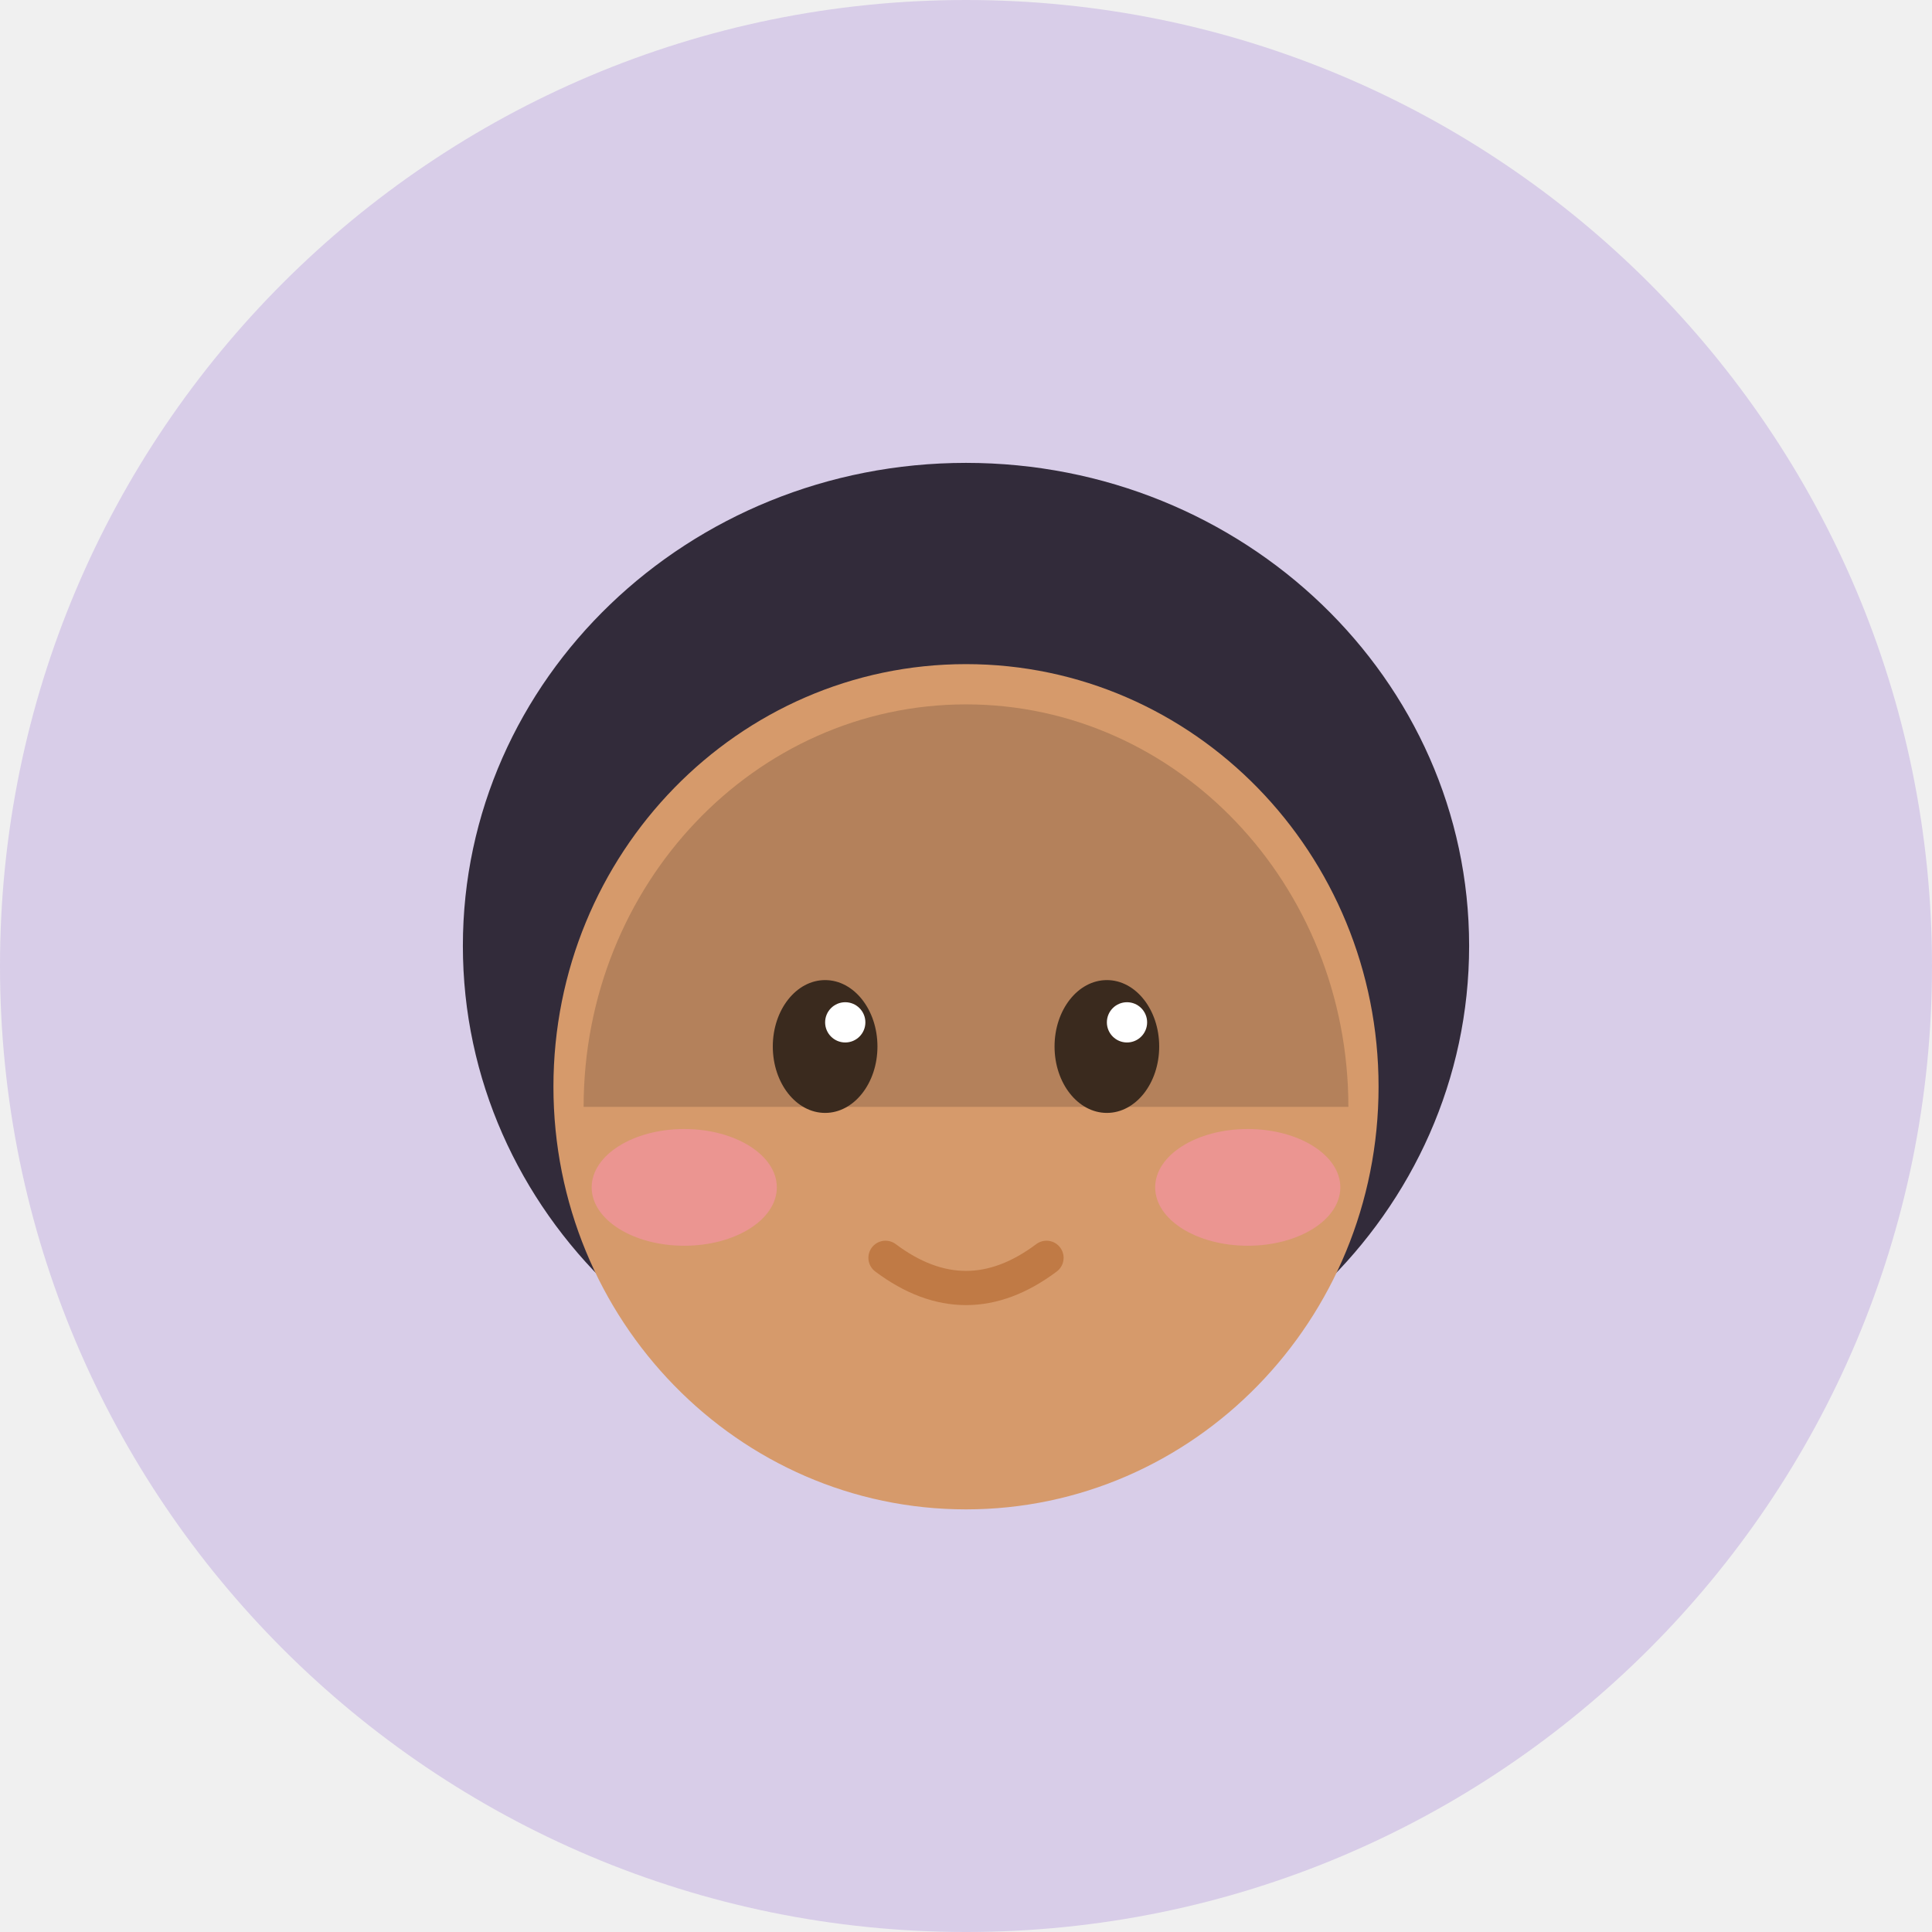
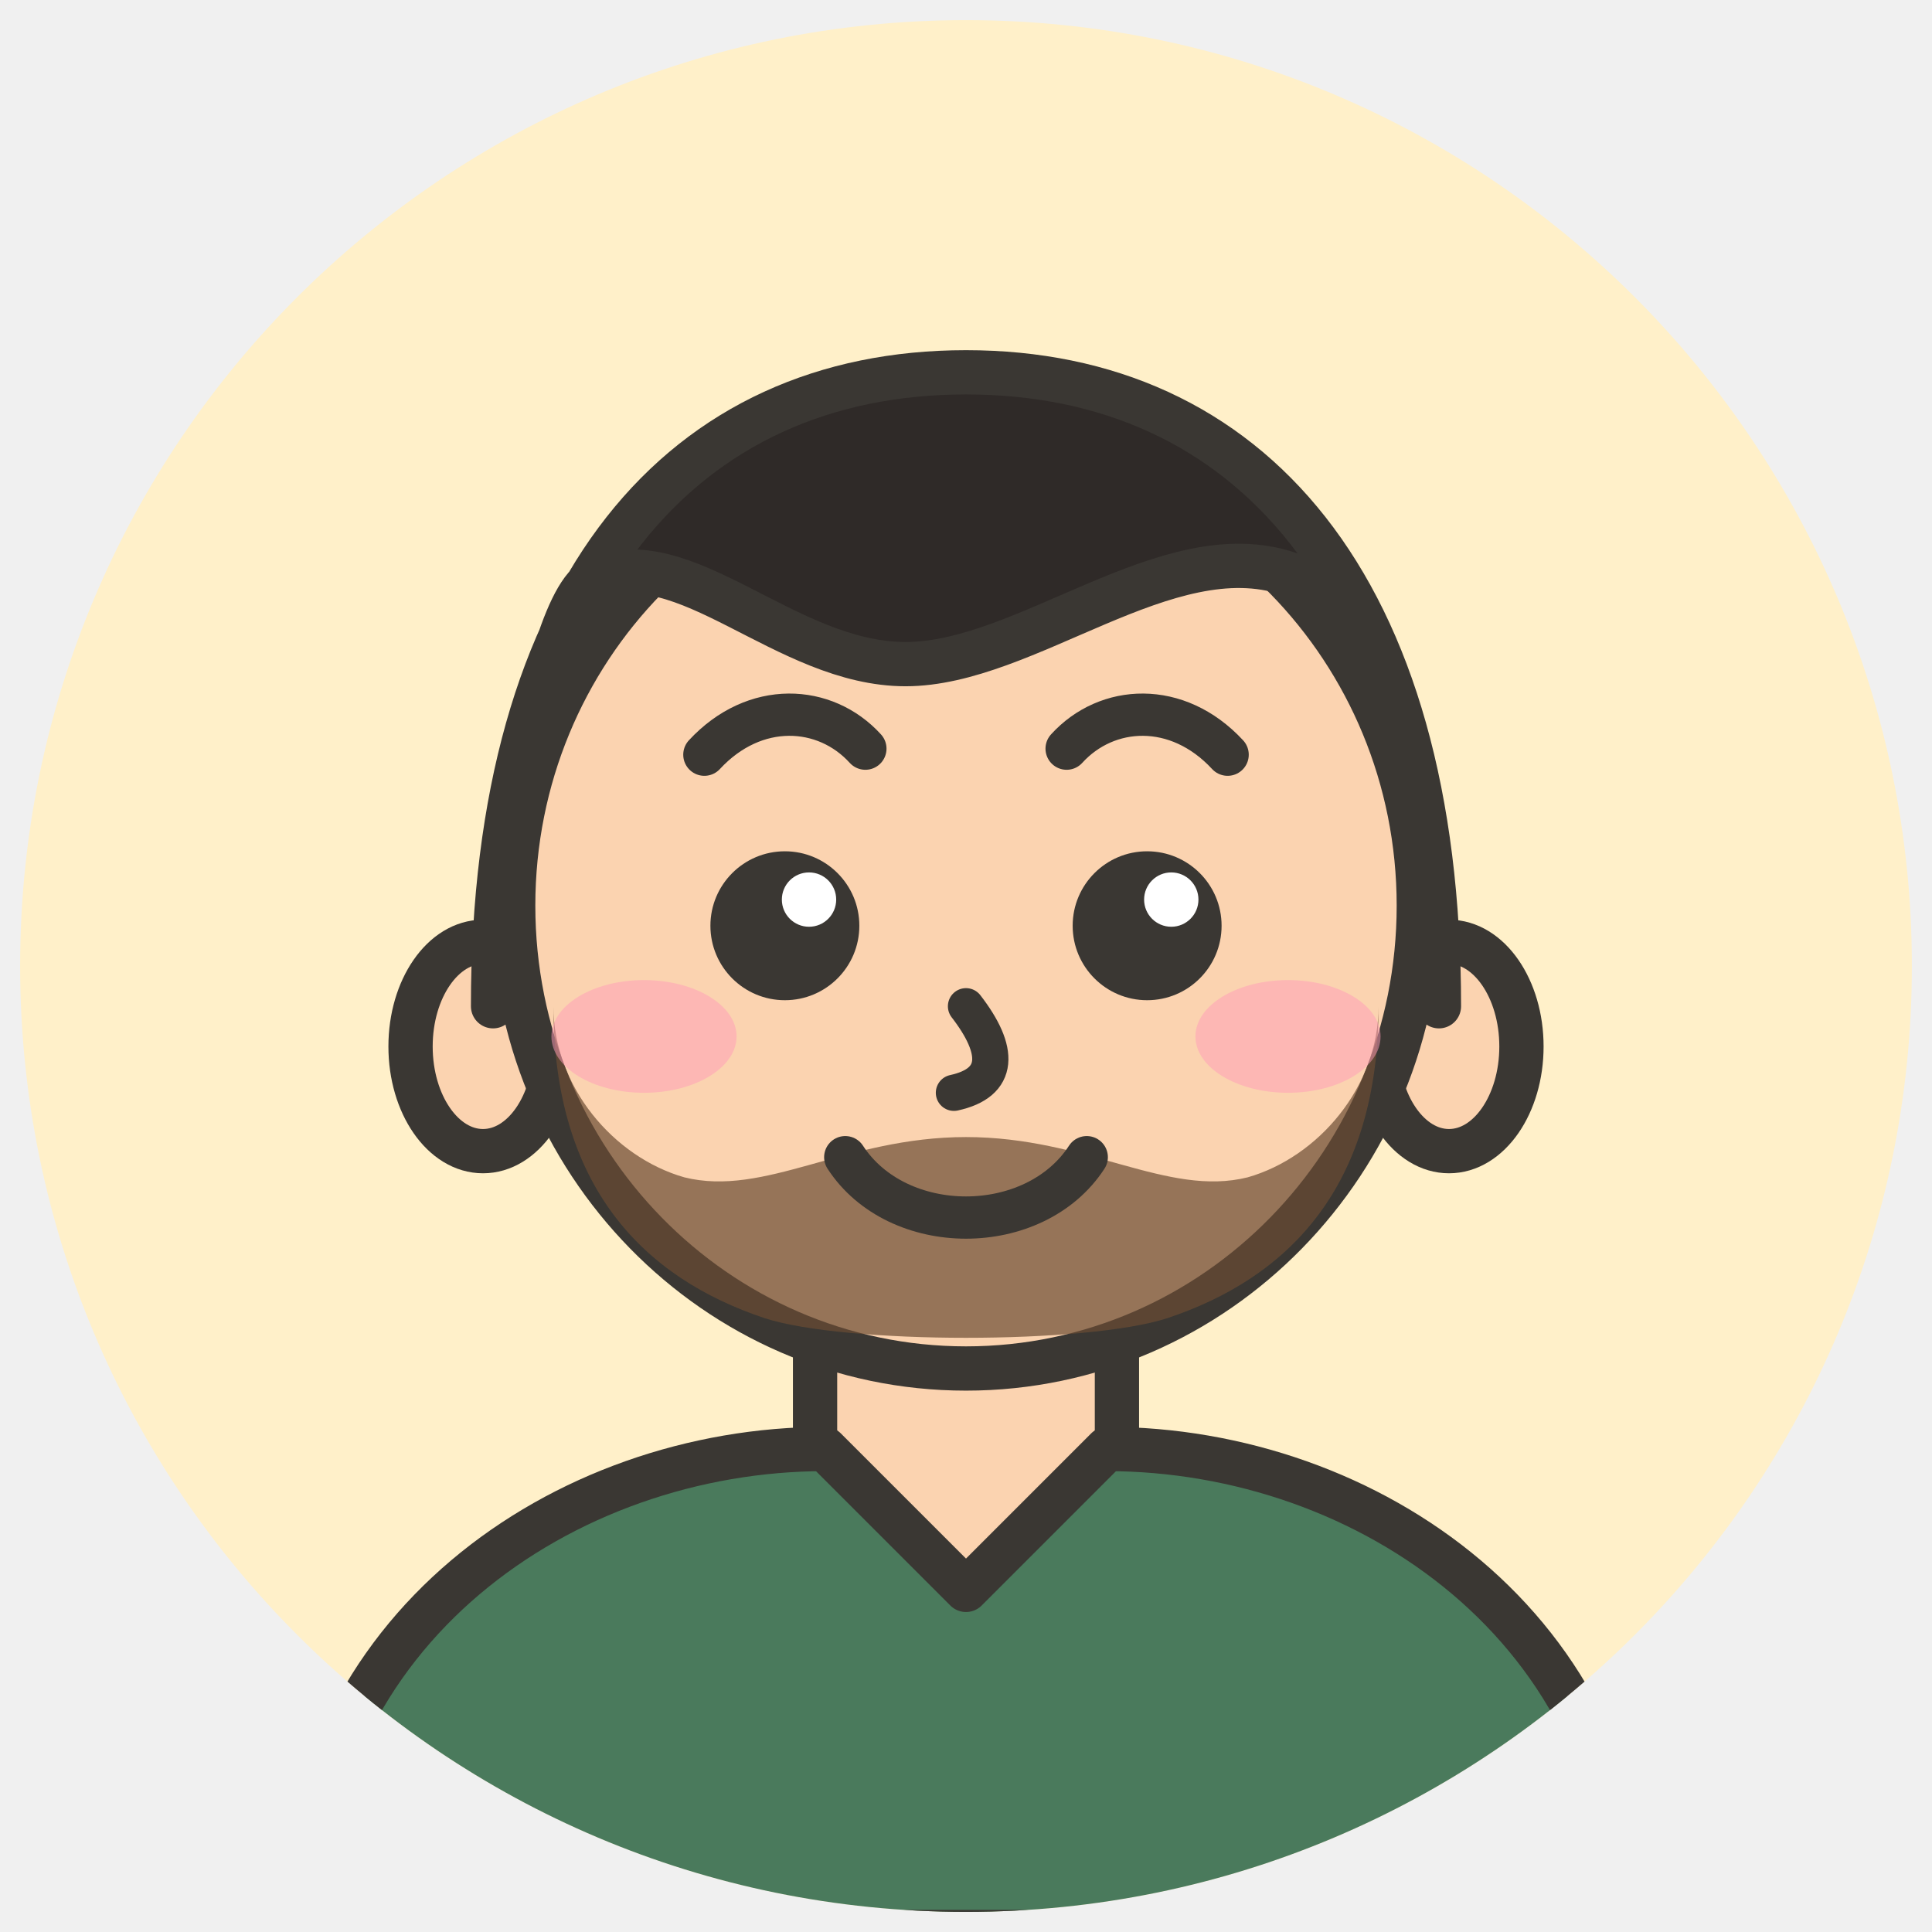
- <svg xmlns="http://www.w3.org/2000/svg" width="96" height="96" viewBox="0 0 96 96">
-   <circle cx="48" cy="48" r="48" fill="#D8CDE8" />
-   <ellipse cx="48" cy="47" rx="25" ry="24" fill="#322B3A" />
-   <ellipse cx="48" cy="54" rx="20.5" ry="21" fill="#D69A6B" />
-   <path d="M29 55A19 20 0 0 1 67 55Z" fill="#3A2A1E" opacity="0.22" />
-   <ellipse cx="41" cy="52" rx="2.6" ry="3.3" fill="#3A2A1E" />
-   <ellipse cx="55" cy="52" rx="2.6" ry="3.3" fill="#3A2A1E" />
-   <circle cx="42" cy="50.8" r="1" fill="#FFFFFF" />
-   <circle cx="56" cy="50.8" r="1" fill="#FFFFFF" />
-   <ellipse cx="34" cy="59" rx="4.6" ry="2.9" fill="#FF8FB8" opacity="0.5" />
-   <ellipse cx="62" cy="59" rx="4.6" ry="2.9" fill="#FF8FB8" opacity="0.5" />
-   <path d="M44 62.5q4 3 8 0" fill="none" stroke="#C07A45" stroke-width="1.7" stroke-linecap="round" />
+ <svg xmlns="http://www.w3.org/2000/svg" width="96" height="96" viewBox="0 0 96 96" role="img" aria-label="爸爸 03 寸头络腮胡">
+   <defs>
+     <clipPath id="ring-dad-03">
+       <circle cx="48" cy="48" r="47.0" />
+     </clipPath>
+   </defs>
+   <g clip-path="url(#ring-dad-03)">
+     <circle cx="48" cy="48" r="47.0" fill="#FFF0C9" />
+     <path d="M40.5 60 L40.5 77 C40.5 80 55.5 80 55.5 77 L55.5 60 Z" fill="#FBD3B0" stroke="#3A3733" stroke-width="2.2" stroke-linejoin="round" />
+     <path d="M15 96 C15 81 28 72 41 72 L48 79 L55 72 C68 72 81 81 81 96 Z" fill="#4A7A5C" stroke="#3A3733" stroke-width="2.2" stroke-linejoin="round" />
+     <ellipse cx="24" cy="52" rx="3.6" ry="5.2" fill="#FBD3B0" stroke="#3A3733" stroke-width="2.2" />
+     <ellipse cx="72" cy="52" rx="3.6" ry="5.2" fill="#FBD3B0" stroke="#3A3733" stroke-width="2.2" />
+     <ellipse cx="48" cy="45" rx="22.5" ry="23" fill="#FBD3B0" stroke="#3A3733" stroke-width="2.2" />
+     <path d="M24.5 50 C24.5 29 34 18.5 48 18.5 C62 18.5 71.5 29 71.5 50 C71.5 50 70 30.5 64 28.5 C58 26.5 51 33 45 33 C39 33 34 26.8 29.5 28.8 C26.5 30.6 24.5 50 24.5 50 Z" fill="#2F2A28" stroke="#3A3733" stroke-width="2.2" stroke-linejoin="round" />
+     <path d="M27.5 50 C27.5 59 32 63.5 38 65.5 C42 66.8 54 66.8 58 65.5 C64 63.5 68.5 59 68.5 50 C68.5 54 65.5 57.5 62 58.5 C58 59.5 54 56.5 48 56.5 C42 56.5 38 59.5 34 58.5 C30.5 57.5 27.5 54 27.5 50 Z" fill="#6B4C33" opacity="0.7" />
+     <path d="M35 37.5 C37.5 34.8 41 35 43 37.2" fill="none" stroke="#3A3733" stroke-width="2.1" stroke-linecap="round" />
+     <path d="M61 37.5 C58.5 34.8 55 35 53 37.2" fill="none" stroke="#3A3733" stroke-width="2.1" stroke-linecap="round" />
+     <path d="M48 50 C49.7 52.2 49.7 53.8 47.4 54.3" fill="none" stroke="#3A3733" stroke-width="1.8" stroke-linecap="round" />
+     <circle cx="39" cy="46" r="3.7" fill="#3A3733" />
+     <circle cx="57" cy="46" r="3.7" fill="#3A3733" />
+     <circle cx="40.2" cy="44.7" r="1.35" fill="#FFFFFF" />
+     <circle cx="58.2" cy="44.7" r="1.35" fill="#FFFFFF" />
+     <path d="M42 57.5 C44.6 61.5 51.4 61.5 54 57.5" fill="none" stroke="#3A3733" stroke-width="2.1" stroke-linecap="round" />
+     <ellipse cx="32" cy="51.5" rx="4.6" ry="2.8" fill="#FF9BB8" opacity="0.5" />
+     <ellipse cx="64" cy="51.5" rx="4.6" ry="2.8" fill="#FF9BB8" opacity="0.5" />
+   </g>
</svg>
